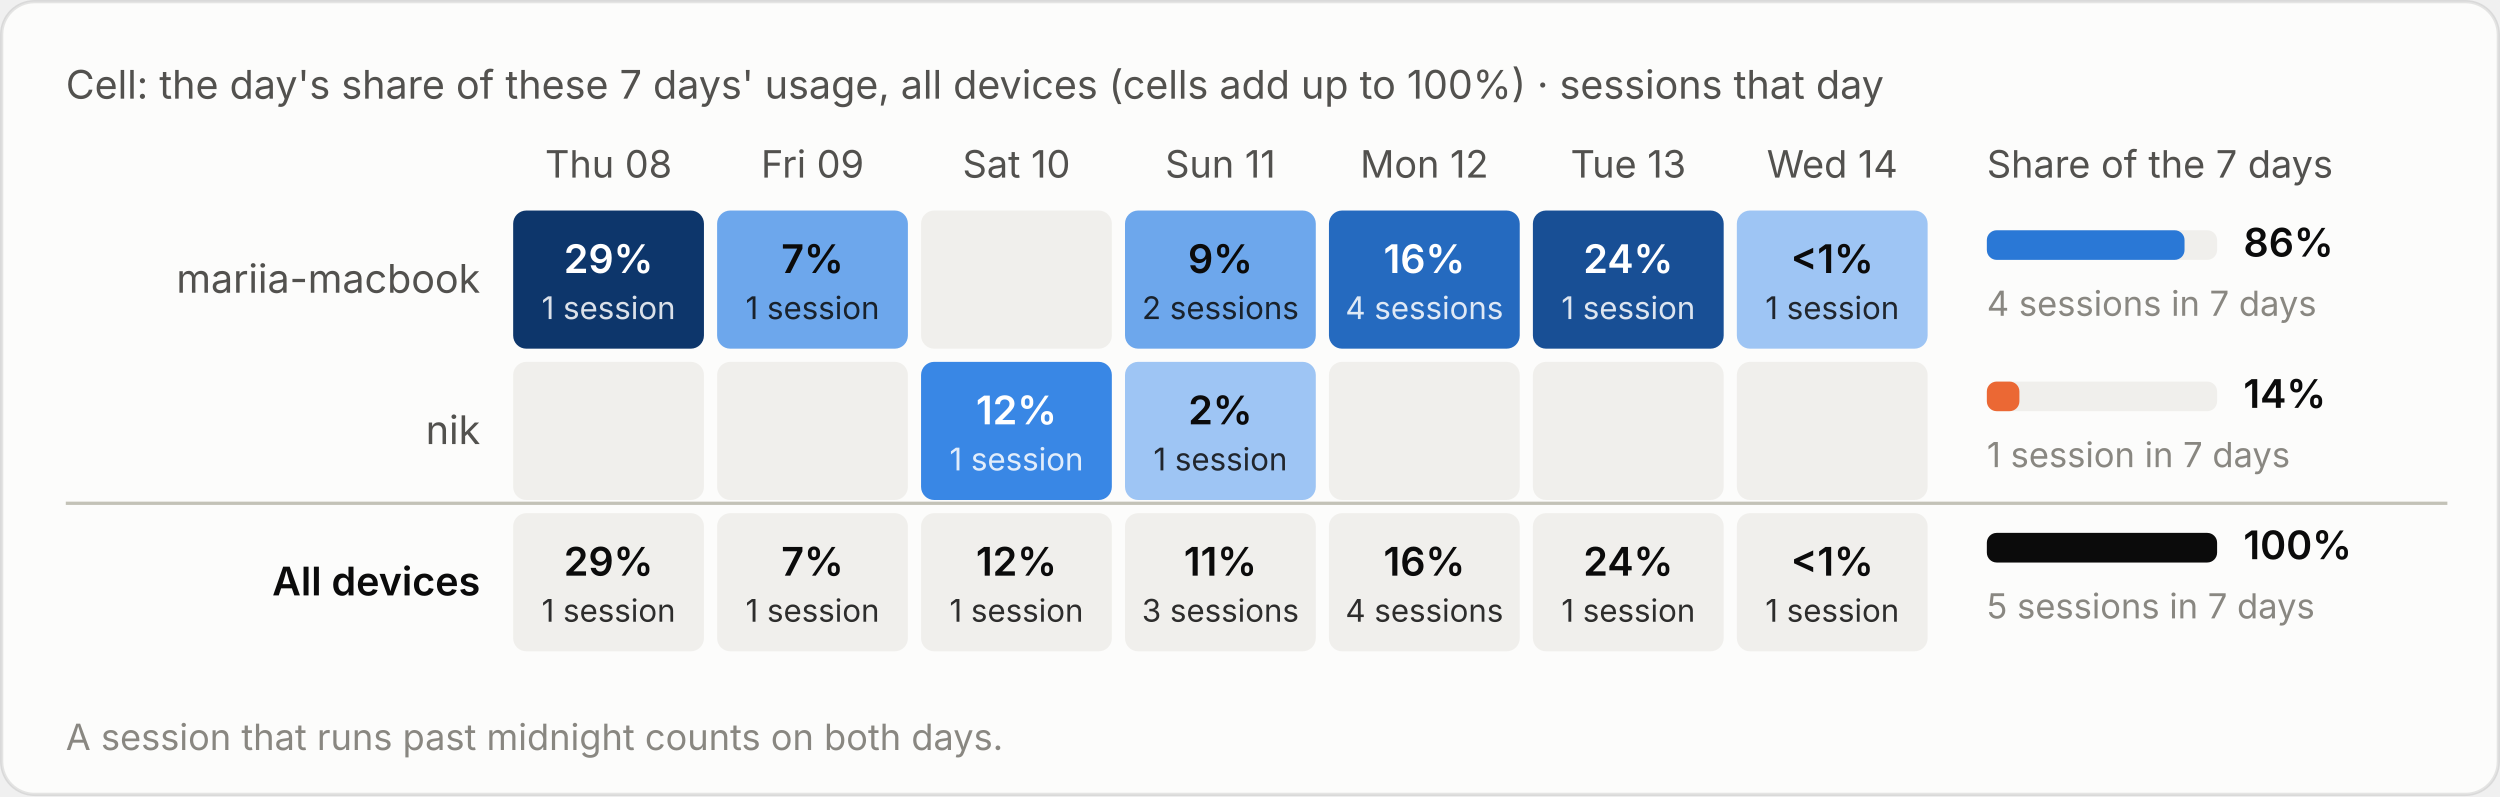
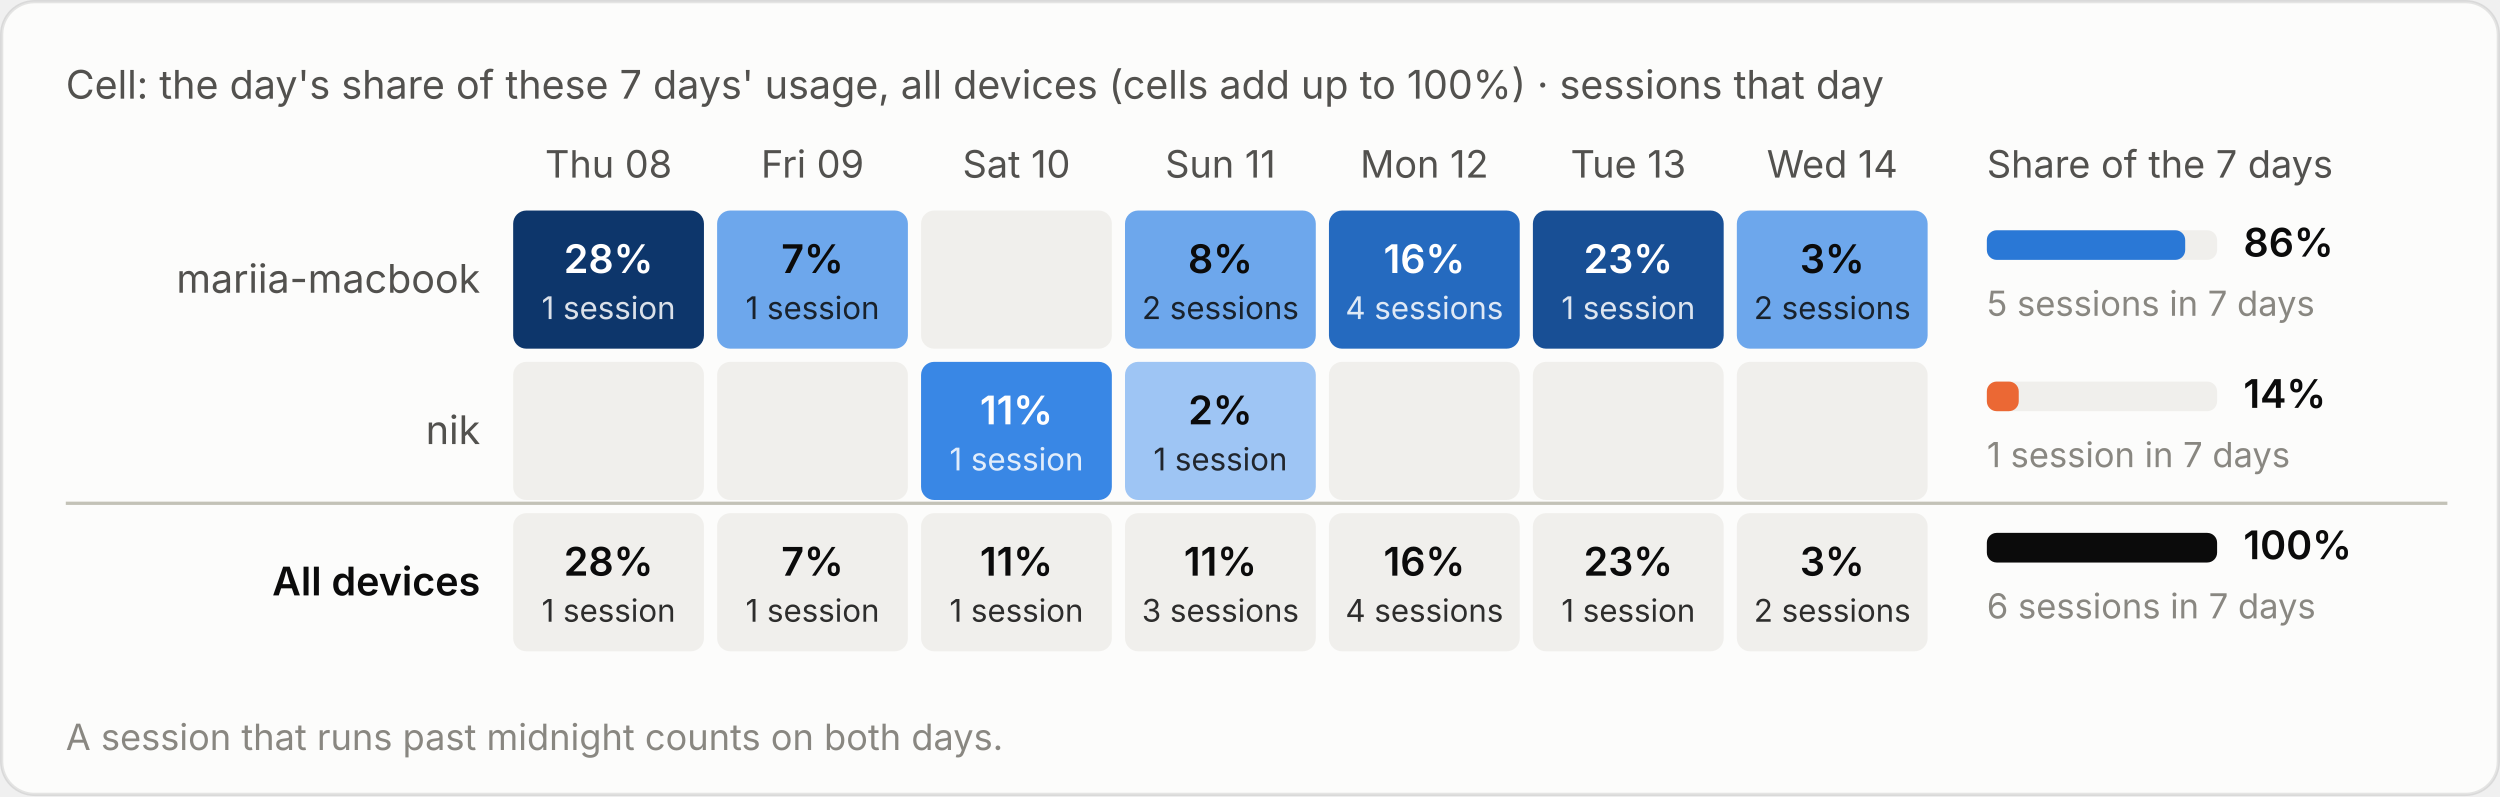
<svg xmlns="http://www.w3.org/2000/svg" viewBox="0 0 760 242" width="760" height="242" role="img" aria-label="Cell: the day's share of these 7 days' usage, all devices (cells add up to 100%) · sessions that day">
  <style>text{font-family:system-ui,-apple-system,"Segoe UI",sans-serif;font-variant-numeric:tabular-nums}.bg{fill:#fcfcfb;stroke:rgba(11,11,11,.10)}.tp{fill:#0b0b0b}.ts{fill:#52514e}.tm{fill:#898781}.grid{stroke:#e1e0d9;stroke-width:1}.base{stroke:#c3c2b7;stroke-width:1}.so{fill:#b5b3ad}.lo{stroke:#b5b3ad}.qe{fill:#f0efec}.ring{stroke:#fcfcfb}.area{fill-opacity:.1}.s0{fill:#2a78d6}.l0{stroke:#2a78d6}.s1{fill:#eb6834}.l1{stroke:#eb6834}.s2{fill:#1baf7a}.l2{stroke:#1baf7a}.s3{fill:#eda100}.l3{stroke:#eda100}.s4{fill:#e87ba4}.l4{stroke:#e87ba4}.s5{fill:#008300}.l5{stroke:#008300}.s6{fill:#4a3aa7}.l6{stroke:#4a3aa7}.s7{fill:#e34948}.l7{stroke:#e34948}.q0{fill:#cde2fb}.q1{fill:#9ec5f4}.q2{fill:#6da7ec}.q3{fill:#3987e5}.q4{fill:#256abf}.q5{fill:#184f95}.q6{fill:#0d366b}.r0{fill:#f8d4d4}.r1{fill:#ec8f8f}.r2{fill:#c42f2f}.a0{fill:#fbe3e3}.a1{fill:#f5b8b8}.a2{fill:#ec8f8f}.a3{fill:#d65252}.a4{fill:#a82525}.tq0{fill:#0b0b0b}.tq1{fill:#0b0b0b}.tq2{fill:#0b0b0b}.tq3{fill:#ffffff}.tq4{fill:#ffffff}.tq5{fill:#ffffff}.tq6{fill:#ffffff}.tr0{fill:#0b0b0b}.tr1{fill:#0b0b0b}.tr2{fill:#ffffff}.ta0{fill:#0b0b0b}.ta1{fill:#0b0b0b}.ta2{fill:#0b0b0b}.ta3{fill:#ffffff}.ta4{fill:#ffffff}.tw{fill:#ffffff}@media (prefers-color-scheme:dark){.bg{fill:#1a1a19;stroke:rgba(255,255,255,.10)}.tp{fill:#fff}.ts{fill:#c3c2b7}.tm{fill:#898781}.grid{stroke:#2c2c2a}.base{stroke:#383835}.so{fill:#5c5b57}.lo{stroke:#5c5b57}.qe{fill:#262624}.ring{stroke:#1a1a19}.s0{fill:#3987e5}.l0{stroke:#3987e5}.s1{fill:#d95926}.l1{stroke:#d95926}.s2{fill:#199e70}.l2{stroke:#199e70}.s3{fill:#c98500}.l3{stroke:#c98500}.s4{fill:#d55181}.l4{stroke:#d55181}.s5{fill:#008300}.l5{stroke:#008300}.s6{fill:#9085e9}.l6{stroke:#9085e9}.s7{fill:#e66767}.l7{stroke:#e66767}.q0{fill:#16263a}.q1{fill:#123a66}.q2{fill:#184f95}.q3{fill:#256abf}.q4{fill:#3987e5}.q5{fill:#6da7ec}.q6{fill:#b7d3f6}.r0{fill:#4a2023}.r1{fill:#8c2c2f}.r2{fill:#e25555}.a0{fill:#3a1a1c}.a1{fill:#5e2427}.a2{fill:#8c2c2f}.a3{fill:#c43c3f}.a4{fill:#f07070}.tq0{fill:#ffffff}.tq1{fill:#ffffff}.tq2{fill:#ffffff}.tq3{fill:#ffffff}.tq4{fill:#ffffff}.tq5{fill:#0b0b0b}.tq6{fill:#0b0b0b}.tr0{fill:#ffffff}.tr1{fill:#ffffff}.tr2{fill:#ffffff}.ta0{fill:#ffffff}.ta1{fill:#ffffff}.ta2{fill:#ffffff}.ta3{fill:#ffffff}.ta4{fill:#0b0b0b}.tw{fill:#ffffff}}</style>
  <rect class="bg" x=".5" y=".5" width="759" height="241" rx="10" />
  <text class="ts" x="20" y="30" font-size="12">Cell: the day's share of these 7 days' usage, all devices (cells add up to 100%) · sessions that day</text>
  <g transform="translate(0,-20)">
    <text class="ts" x="185.0" y="74" font-size="11.5" text-anchor="middle">Thu 08</text>
    <text class="ts" x="247.0" y="74" font-size="11.5" text-anchor="middle">Fri 09</text>
    <text class="ts" x="309.0" y="74" font-size="11.5" text-anchor="middle">Sat 10</text>
    <text class="ts" x="371.0" y="74" font-size="11.5" text-anchor="middle">Sun 11</text>
    <text class="ts" x="433.0" y="74" font-size="11.5" text-anchor="middle">Mon 12</text>
    <text class="ts" x="495.0" y="74" font-size="11.5" text-anchor="middle">Tue 13</text>
    <text class="ts" x="557.0" y="74" font-size="11.5" text-anchor="middle">Wed 14</text>
    <text class="ts" x="604" y="74" font-size="11.5">Share of the 7 days</text>
    <text class="ts" x="146" y="109.0" font-size="12" text-anchor="end">mariia-macbook</text>
    <rect class="q6" x="156.0" y="84" width="58" height="42" rx="4" />
-     <text class="tq6" x="185.0" y="103.0" font-size="12" font-weight="600" text-anchor="middle">29%</text>
+     <text class="tq6" x="185.0" y="103.0" font-size="12" font-weight="600" text-anchor="middle">28%</text>
    <text class="tq6" x="185.0" y="117.0" font-size="9.5" text-anchor="middle" opacity=".85">1 session</text>
    <rect class="q2" x="218.0" y="84" width="58" height="42" rx="4" />
    <text class="tq2" x="247.0" y="103.0" font-size="12" font-weight="600" text-anchor="middle">7%</text>
    <text class="tq2" x="247.0" y="117.0" font-size="9.5" text-anchor="middle" opacity=".85">1 session</text>
    <rect class="qe" x="280.0" y="84" width="58" height="42" rx="4" />
    <rect class="q2" x="342.0" y="84" width="58" height="42" rx="4" />
-     <text class="tq2" x="371.0" y="103.0" font-size="12" font-weight="600" text-anchor="middle">9%</text>
+     <text class="tq2" x="371.0" y="103.0" font-size="12" font-weight="600" text-anchor="middle">8%</text>
    <text class="tq2" x="371.0" y="117.0" font-size="9.5" text-anchor="middle" opacity=".85">2 sessions</text>
    <rect class="q4" x="404.0" y="84" width="58" height="42" rx="4" />
    <text class="tq4" x="433.0" y="103.0" font-size="12" font-weight="600" text-anchor="middle">16%</text>
    <text class="tq4" x="433.0" y="117.0" font-size="9.5" text-anchor="middle" opacity=".85">4 sessions</text>
    <rect class="q5" x="466.0" y="84" width="58" height="42" rx="4" />
-     <text class="tq5" x="495.0" y="103.0" font-size="12" font-weight="600" text-anchor="middle">24%</text>
+     <text class="tq5" x="495.0" y="103.0" font-size="12" font-weight="600" text-anchor="middle">23%</text>
    <text class="tq5" x="495.0" y="117.0" font-size="9.5" text-anchor="middle" opacity=".85">1 session</text>
-     <rect class="q1" x="528.0" y="84" width="58" height="42" rx="4" />
-     <text class="tq1" x="557.0" y="103.0" font-size="12" font-weight="600" text-anchor="middle">&lt;1%</text>
-     <text class="tq1" x="557.0" y="117.0" font-size="9.5" text-anchor="middle" opacity=".85">1 session</text>
+     <rect class="q2" x="528.0" y="84" width="58" height="42" rx="4" />
+     <text class="tq2" x="557.0" y="103.0" font-size="12" font-weight="600" text-anchor="middle">3%</text>
+     <text class="tq2" x="557.0" y="117.0" font-size="9.5" text-anchor="middle" opacity=".85">2 sessions</text>
    <rect class="qe" x="604" y="90.0" width="70" height="9" rx="3" />
-     <rect class="s0" x="604" y="90.0" width="60.1" height="9" rx="3" />
+     <rect class="s0" x="604" y="90.0" width="60.3" height="9" rx="3" />
    <text class="tp" x="682" y="98.0" font-size="12" font-weight="600">86%</text>
-     <text class="tm" x="604" y="116.0" font-size="10.5">4 sessions in 7 days</text>
+     <text class="tm" x="604" y="116.0" font-size="10.5">5 sessions in 7 days</text>
    <text class="ts" x="146" y="155.0" font-size="12" text-anchor="end">nik</text>
    <rect class="qe" x="156.0" y="130" width="58" height="42" rx="4" />
    <rect class="qe" x="218.0" y="130" width="58" height="42" rx="4" />
    <rect class="q3" x="280.0" y="130" width="58" height="42" rx="4" />
-     <text class="tq3" x="309.0" y="149.0" font-size="12" font-weight="600" text-anchor="middle">12%</text>
+     <text class="tq3" x="309.0" y="149.0" font-size="12" font-weight="600" text-anchor="middle">11%</text>
    <text class="tq3" x="309.0" y="163.0" font-size="9.5" text-anchor="middle" opacity=".85">1 session</text>
    <rect class="q1" x="342.0" y="130" width="58" height="42" rx="4" />
    <text class="tq1" x="371.0" y="149.0" font-size="12" font-weight="600" text-anchor="middle">2%</text>
    <text class="tq1" x="371.0" y="163.0" font-size="9.5" text-anchor="middle" opacity=".85">1 session</text>
    <rect class="qe" x="404.0" y="130" width="58" height="42" rx="4" />
    <rect class="qe" x="466.0" y="130" width="58" height="42" rx="4" />
    <rect class="qe" x="528.0" y="130" width="58" height="42" rx="4" />
    <rect class="qe" x="604" y="136.0" width="70" height="9" rx="3" />
-     <rect class="s1" x="604" y="136.0" width="9.9" height="9" rx="3" />
+     <rect class="s1" x="604" y="136.0" width="9.7" height="9" rx="3" />
    <text class="tp" x="682" y="144.0" font-size="12" font-weight="600">14%</text>
    <text class="tm" x="604" y="162.0" font-size="10.5">1 session in 7 days</text>
    <line class="base" x1="20" x2="744" y1="173" y2="173" />
    <text class="tp" x="146" y="201.0" font-size="12" text-anchor="end" font-weight="600">All devices</text>
    <rect class="qe" x="156.0" y="176" width="58" height="42" rx="4" />
-     <text class="tp" x="185.0" y="195.0" font-size="12" font-weight="600" text-anchor="middle">29%</text>
+     <text class="tp" x="185.0" y="195.0" font-size="12" font-weight="600" text-anchor="middle">28%</text>
    <text class="tp" x="185.0" y="209.0" font-size="9.5" text-anchor="middle" opacity=".85">1 session</text>
    <rect class="qe" x="218.0" y="176" width="58" height="42" rx="4" />
    <text class="tp" x="247.0" y="195.0" font-size="12" font-weight="600" text-anchor="middle">7%</text>
    <text class="tp" x="247.0" y="209.0" font-size="9.5" text-anchor="middle" opacity=".85">1 session</text>
    <rect class="qe" x="280.0" y="176" width="58" height="42" rx="4" />
-     <text class="tp" x="309.0" y="195.0" font-size="12" font-weight="600" text-anchor="middle">12%</text>
+     <text class="tp" x="309.0" y="195.0" font-size="12" font-weight="600" text-anchor="middle">11%</text>
    <text class="tp" x="309.0" y="209.0" font-size="9.5" text-anchor="middle" opacity=".85">1 session</text>
    <rect class="qe" x="342.0" y="176" width="58" height="42" rx="4" />
    <text class="tp" x="371.0" y="195.0" font-size="12" font-weight="600" text-anchor="middle">11%</text>
    <text class="tp" x="371.0" y="209.0" font-size="9.5" text-anchor="middle" opacity=".85">3 sessions</text>
    <rect class="qe" x="404.0" y="176" width="58" height="42" rx="4" />
    <text class="tp" x="433.0" y="195.0" font-size="12" font-weight="600" text-anchor="middle">16%</text>
    <text class="tp" x="433.0" y="209.0" font-size="9.5" text-anchor="middle" opacity=".85">4 sessions</text>
    <rect class="qe" x="466.0" y="176" width="58" height="42" rx="4" />
-     <text class="tp" x="495.0" y="195.0" font-size="12" font-weight="600" text-anchor="middle">24%</text>
+     <text class="tp" x="495.0" y="195.0" font-size="12" font-weight="600" text-anchor="middle">23%</text>
    <text class="tp" x="495.0" y="209.0" font-size="9.5" text-anchor="middle" opacity=".85">1 session</text>
    <rect class="qe" x="528.0" y="176" width="58" height="42" rx="4" />
-     <text class="tp" x="557.0" y="195.0" font-size="12" font-weight="600" text-anchor="middle">&lt;1%</text>
-     <text class="tp" x="557.0" y="209.0" font-size="9.5" text-anchor="middle" opacity=".85">1 session</text>
+     <text class="tp" x="557.0" y="195.0" font-size="12" font-weight="600" text-anchor="middle">3%</text>
+     <text class="tp" x="557.0" y="209.0" font-size="9.5" text-anchor="middle" opacity=".85">2 sessions</text>
    <rect class="qe" x="604" y="182.0" width="70" height="9" rx="3" />
    <rect class="tp" x="604" y="182.0" width="70.0" height="9" rx="3" />
    <text class="tp" x="682" y="190.0" font-size="12" font-weight="600">100%</text>
-     <text class="tm" x="604" y="208.0" font-size="10.5">5 sessions in 7 days</text>
+     <text class="tm" x="604" y="208.0" font-size="10.5">6 sessions in 7 days</text>
    <text class="tm" x="20" y="248" font-size="11">A session that runs past midnight counts on both days.</text>
  </g>
</svg>
